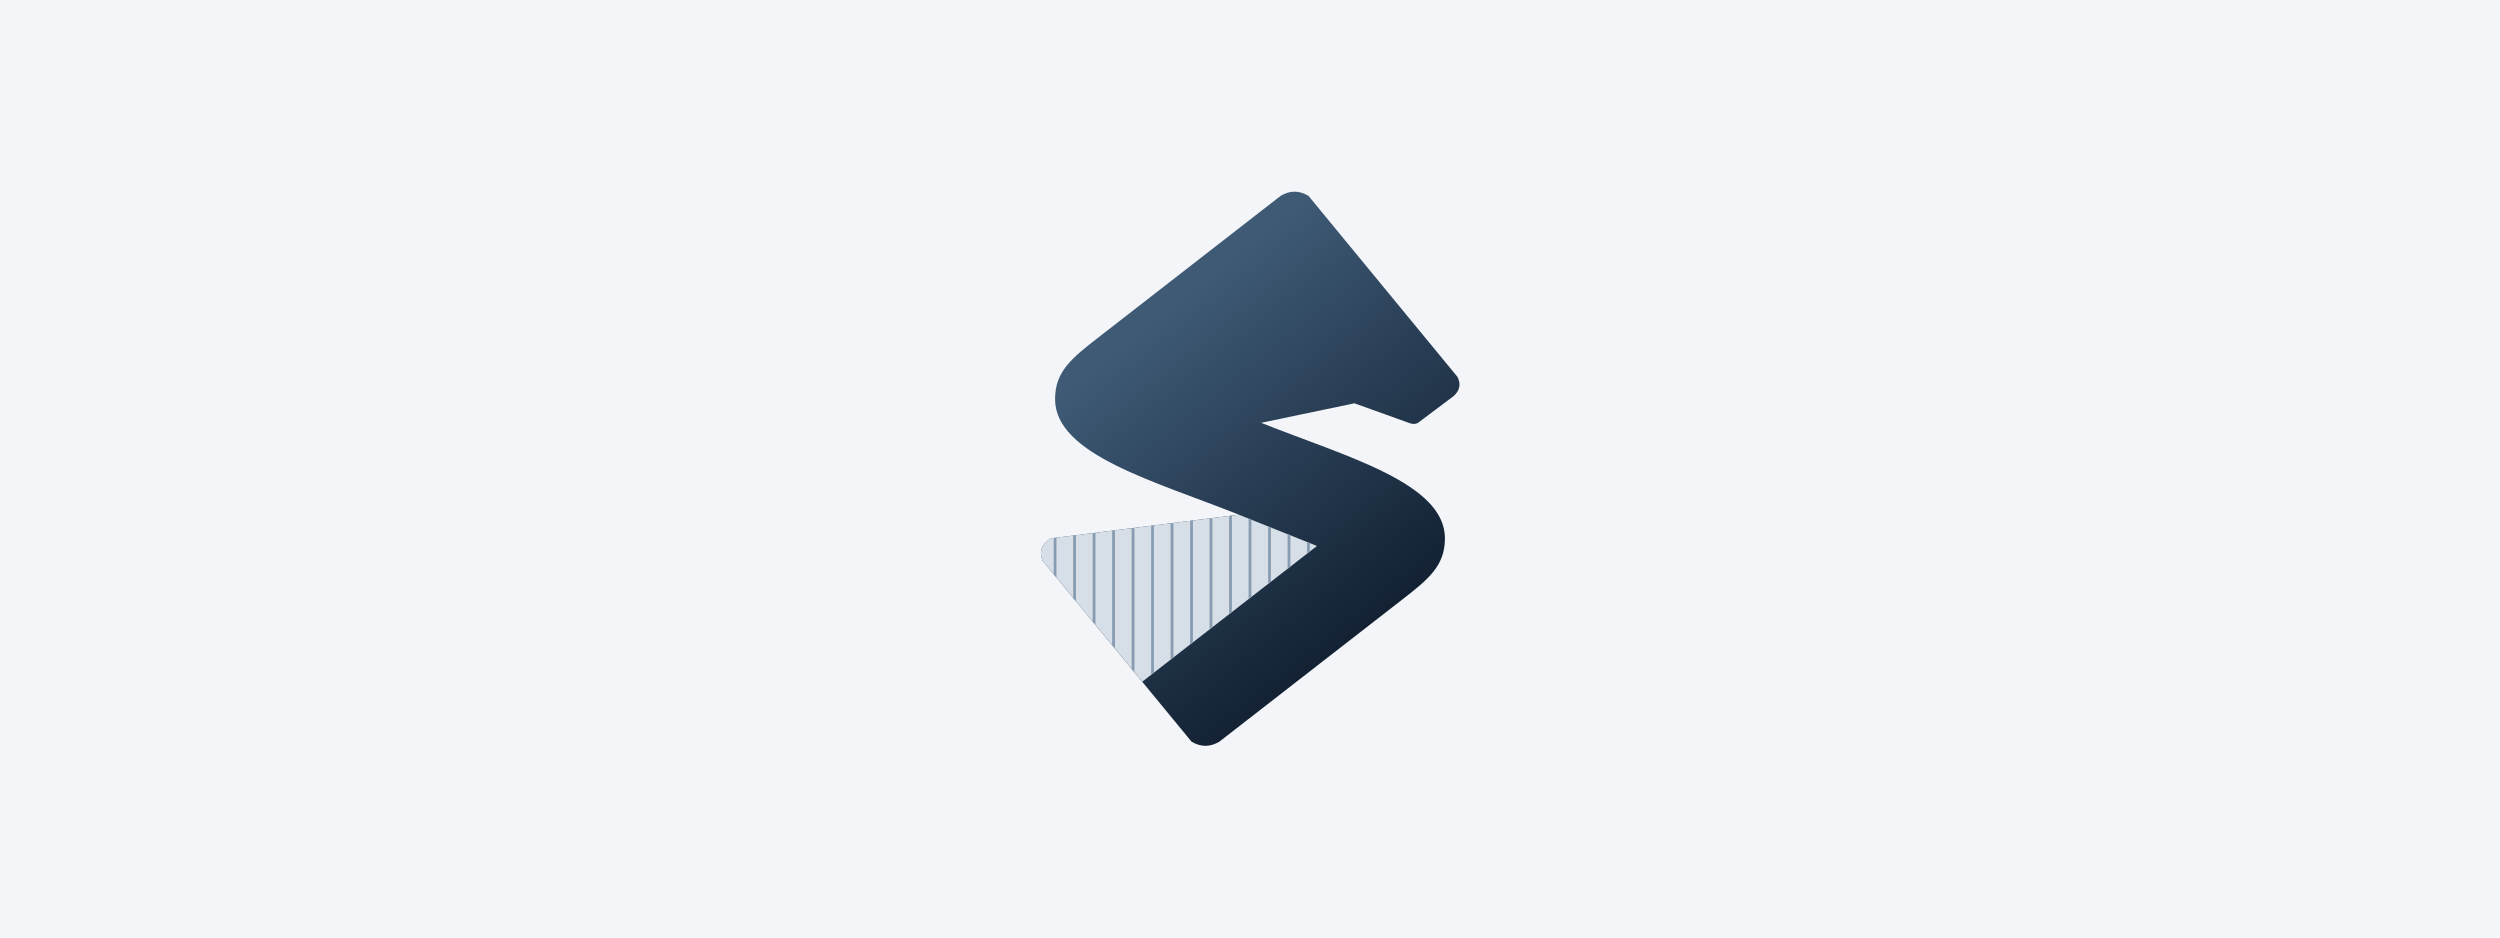
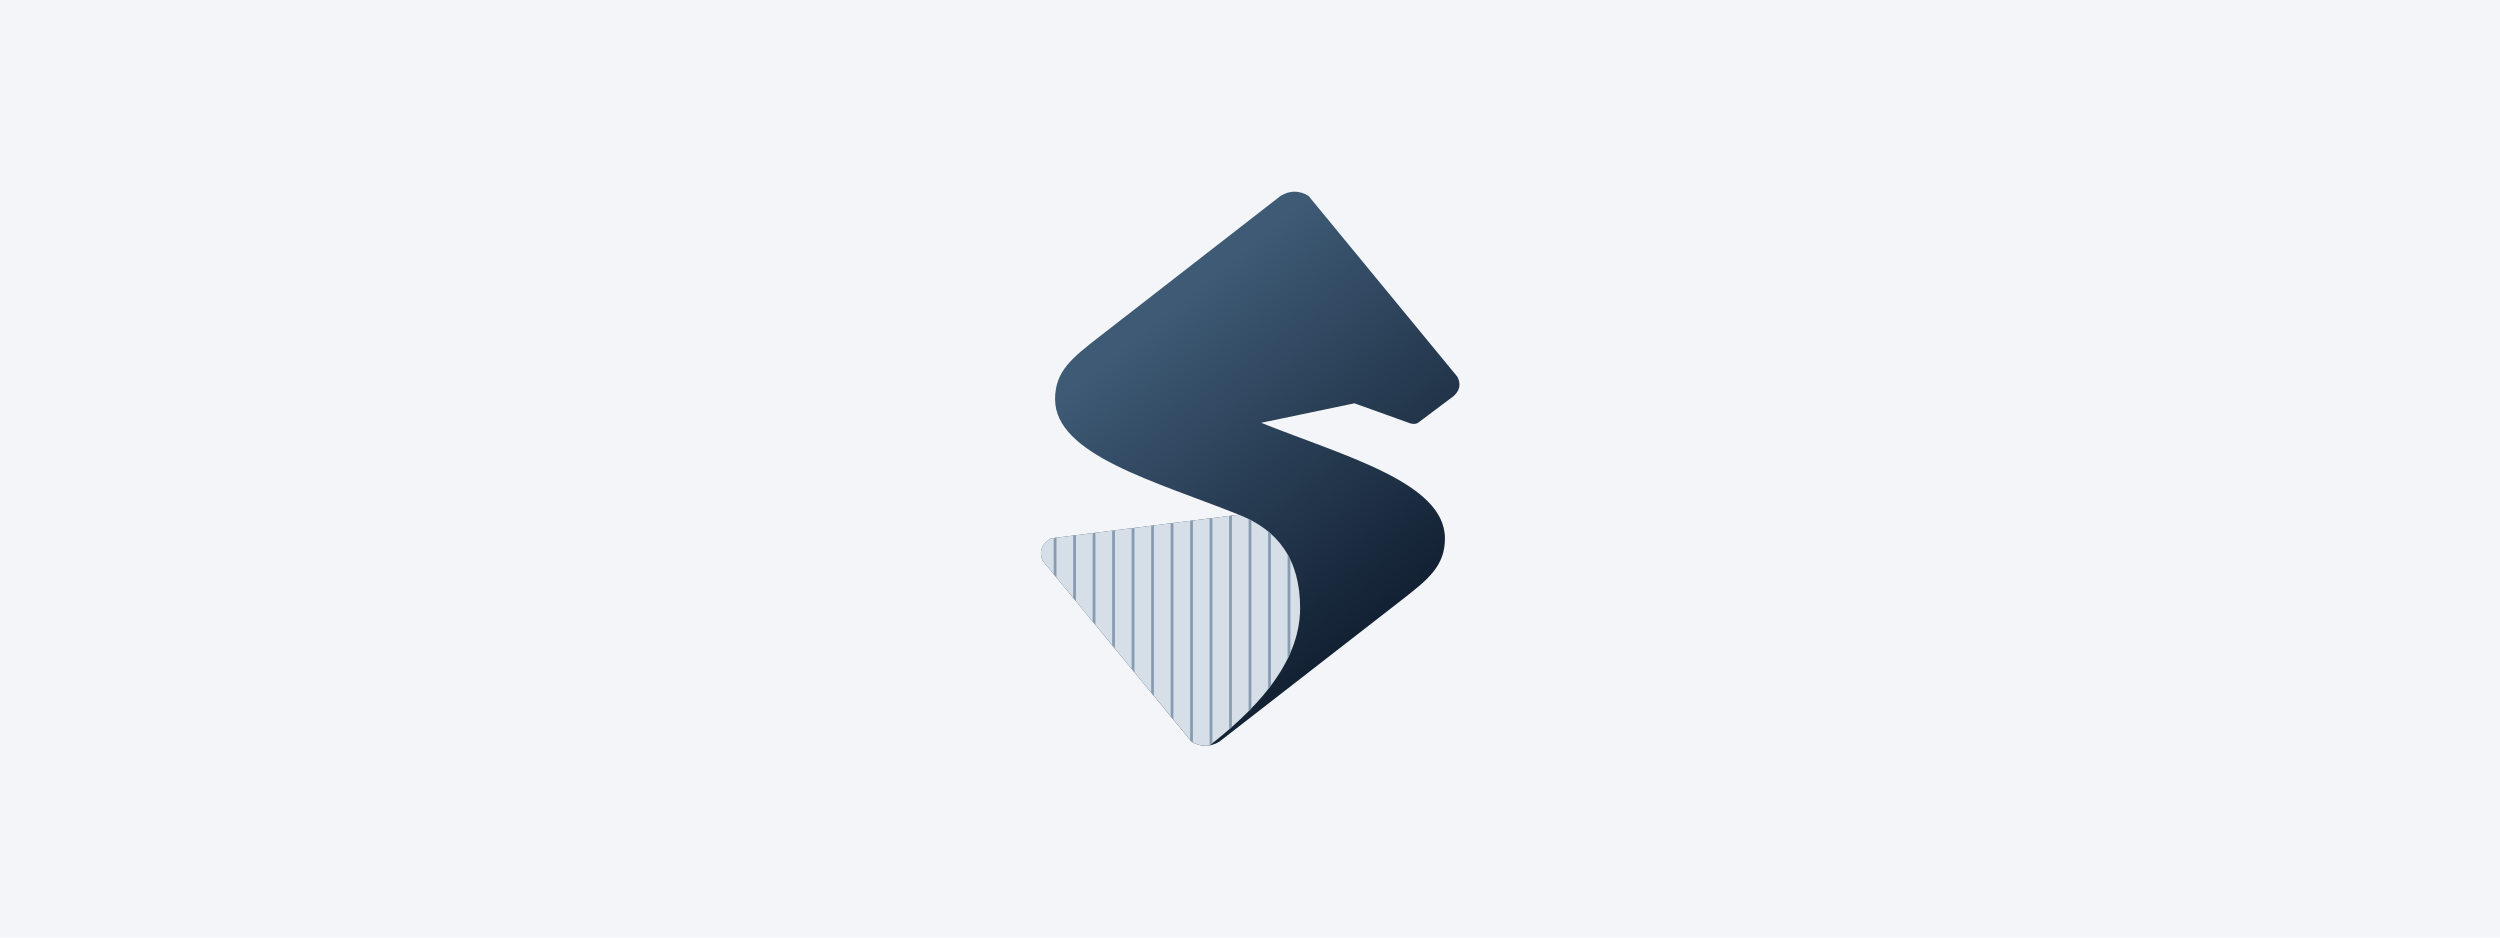
<svg xmlns="http://www.w3.org/2000/svg" width="1920" height="720" viewBox="0 0 1920 720">
  <defs>
    <linearGradient id="g" gradientUnits="userSpaceOnUse" x1="-158" y1="-195" x2="183" y2="226">
      <stop offset="0" stop-color="#3E5A75" />
      <stop offset="1" stop-color="#122032" />
    </linearGradient>
    <clipPath id="s">
      <path d="M16,-66 L150,-94 L228,-66 Q238,-62 244,-68 L292,-104 Q306,-116 298,-132 L84,-392 Q64,-404 44,-392 L-216,-190 C-256,-159 -280,-140 -280,-100 C-280,-20 -136,18 -16,66 L-286,100 Q-306,112 -298,132 L-84,392 Q-64,404 -44,392 L216,190 C256,159 280,140 280,100 C280,20 136,-18 16,-66 Z" />
    </clipPath>
    <clipPath id="p">
-       <path d="M-16,66 L96.2,110.9 L-377.6,479.0 L-420,479.0 L-420,66 Z" />
+       <path d="M-16,66 C40,88 72,130 72,200 C72,282 4,350 -64,402 L-420,402 L-420,66 Z" />
    </clipPath>
    <g id="r" fill="#889CB1">
      <rect x="-310" y="-420" width="4" height="840" />
      <rect x="-282" y="-420" width="4" height="840" />
      <rect x="-254" y="-420" width="4" height="840" />
      <rect x="-226" y="-420" width="4" height="840" />
      <rect x="-198" y="-420" width="4" height="840" />
      <rect x="-170" y="-420" width="4" height="840" />
      <rect x="-142" y="-420" width="4" height="840" />
      <rect x="-114" y="-420" width="4" height="840" />
      <rect x="-86" y="-420" width="4" height="840" />
      <rect x="-58" y="-420" width="4" height="840" />
      <rect x="-30" y="-420" width="4" height="840" />
      <rect x="-2" y="-420" width="4" height="840" />
      <rect x="26" y="-420" width="4" height="840" />
      <rect x="54" y="-420" width="4" height="840" />
      <rect x="82" y="-420" width="4" height="840" />
      <rect x="110" y="-420" width="4" height="840" />
      <rect x="138" y="-420" width="4" height="840" />
      <rect x="166" y="-420" width="4" height="840" />
      <rect x="194" y="-420" width="4" height="840" />
      <rect x="222" y="-420" width="4" height="840" />
      <rect x="250" y="-420" width="4" height="840" />
      <rect x="278" y="-420" width="4" height="840" />
      <rect x="306" y="-420" width="4" height="840" />
    </g>
  </defs>
  <rect width="1920" height="720" fill="#F3F5F8" />
  <g transform="translate(960.0 360.0) scale(0.534653)">
    <path d="M16,-66 L150,-94 L228,-66 Q238,-62 244,-68 L292,-104 Q306,-116 298,-132 L84,-392 Q64,-404 44,-392 L-216,-190 C-256,-159 -280,-140 -280,-100 C-280,-20 -136,18 -16,66 L-286,100 Q-306,112 -298,132 L-84,392 Q-64,404 -44,392 L216,190 C256,159 280,140 280,100 C280,20 136,-18 16,-66 Z" fill="url(#g)" />
    <g clip-path="url(#s)">
-       <path d="M-16,66 L96.2,110.9 L-377.6,479.0 L-420,479.0 L-420,66 Z" fill="#D6DEE7" />
+       <path d="M-16,66 C40,88 72,130 72,200 C72,282 4,350 -64,402 L-420,402 L-420,66 Z" fill="#D6DEE7" />
      <use href="#r" clip-path="url(#p)" />
    </g>
  </g>
</svg>
